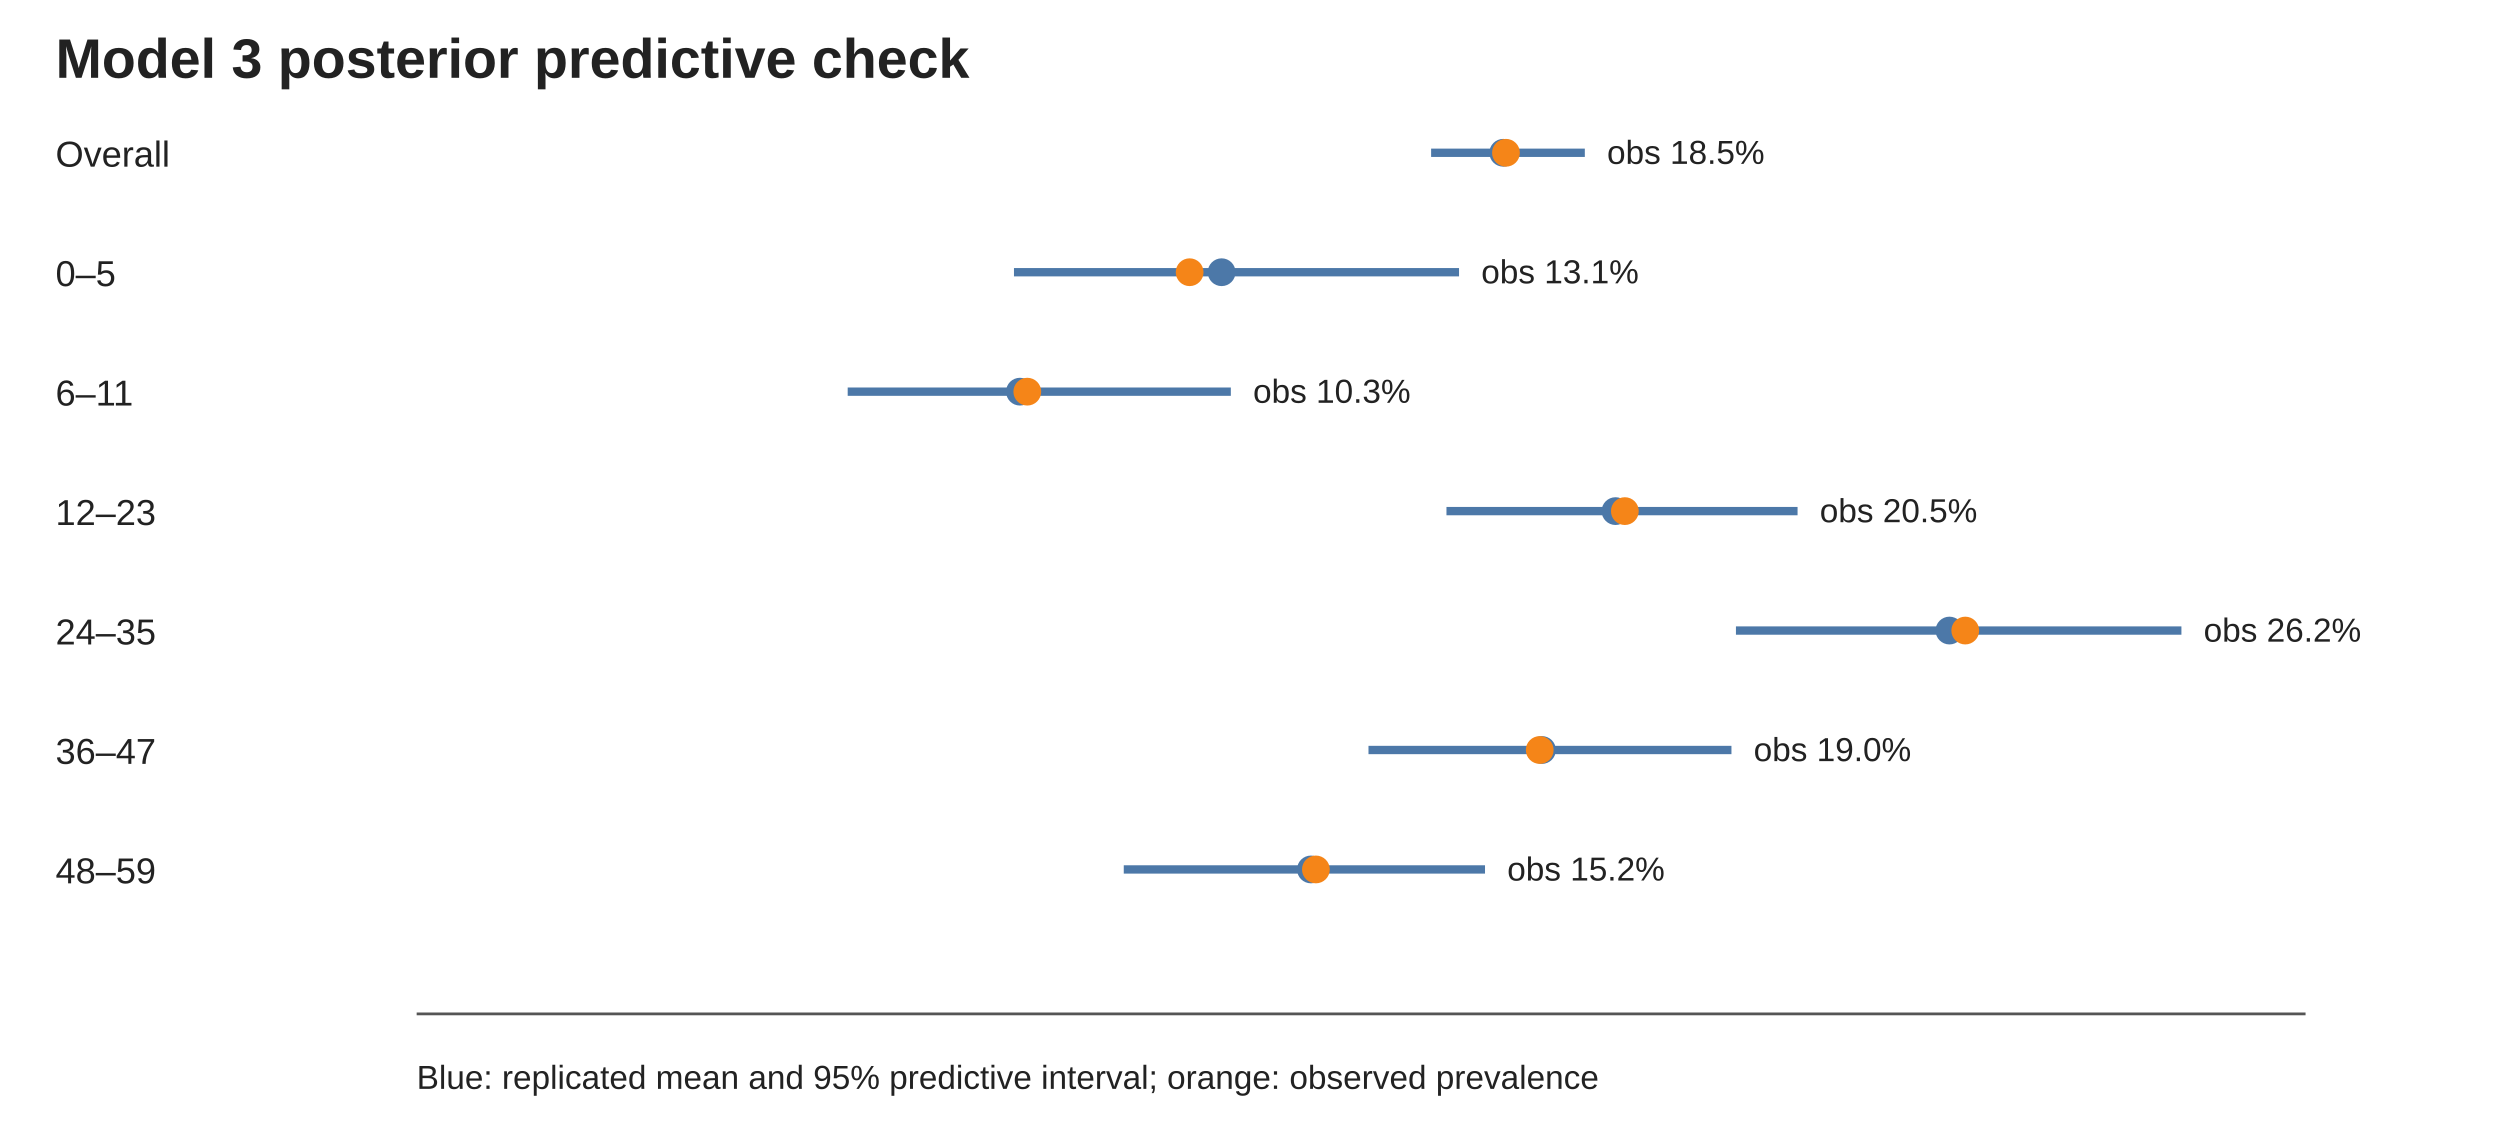
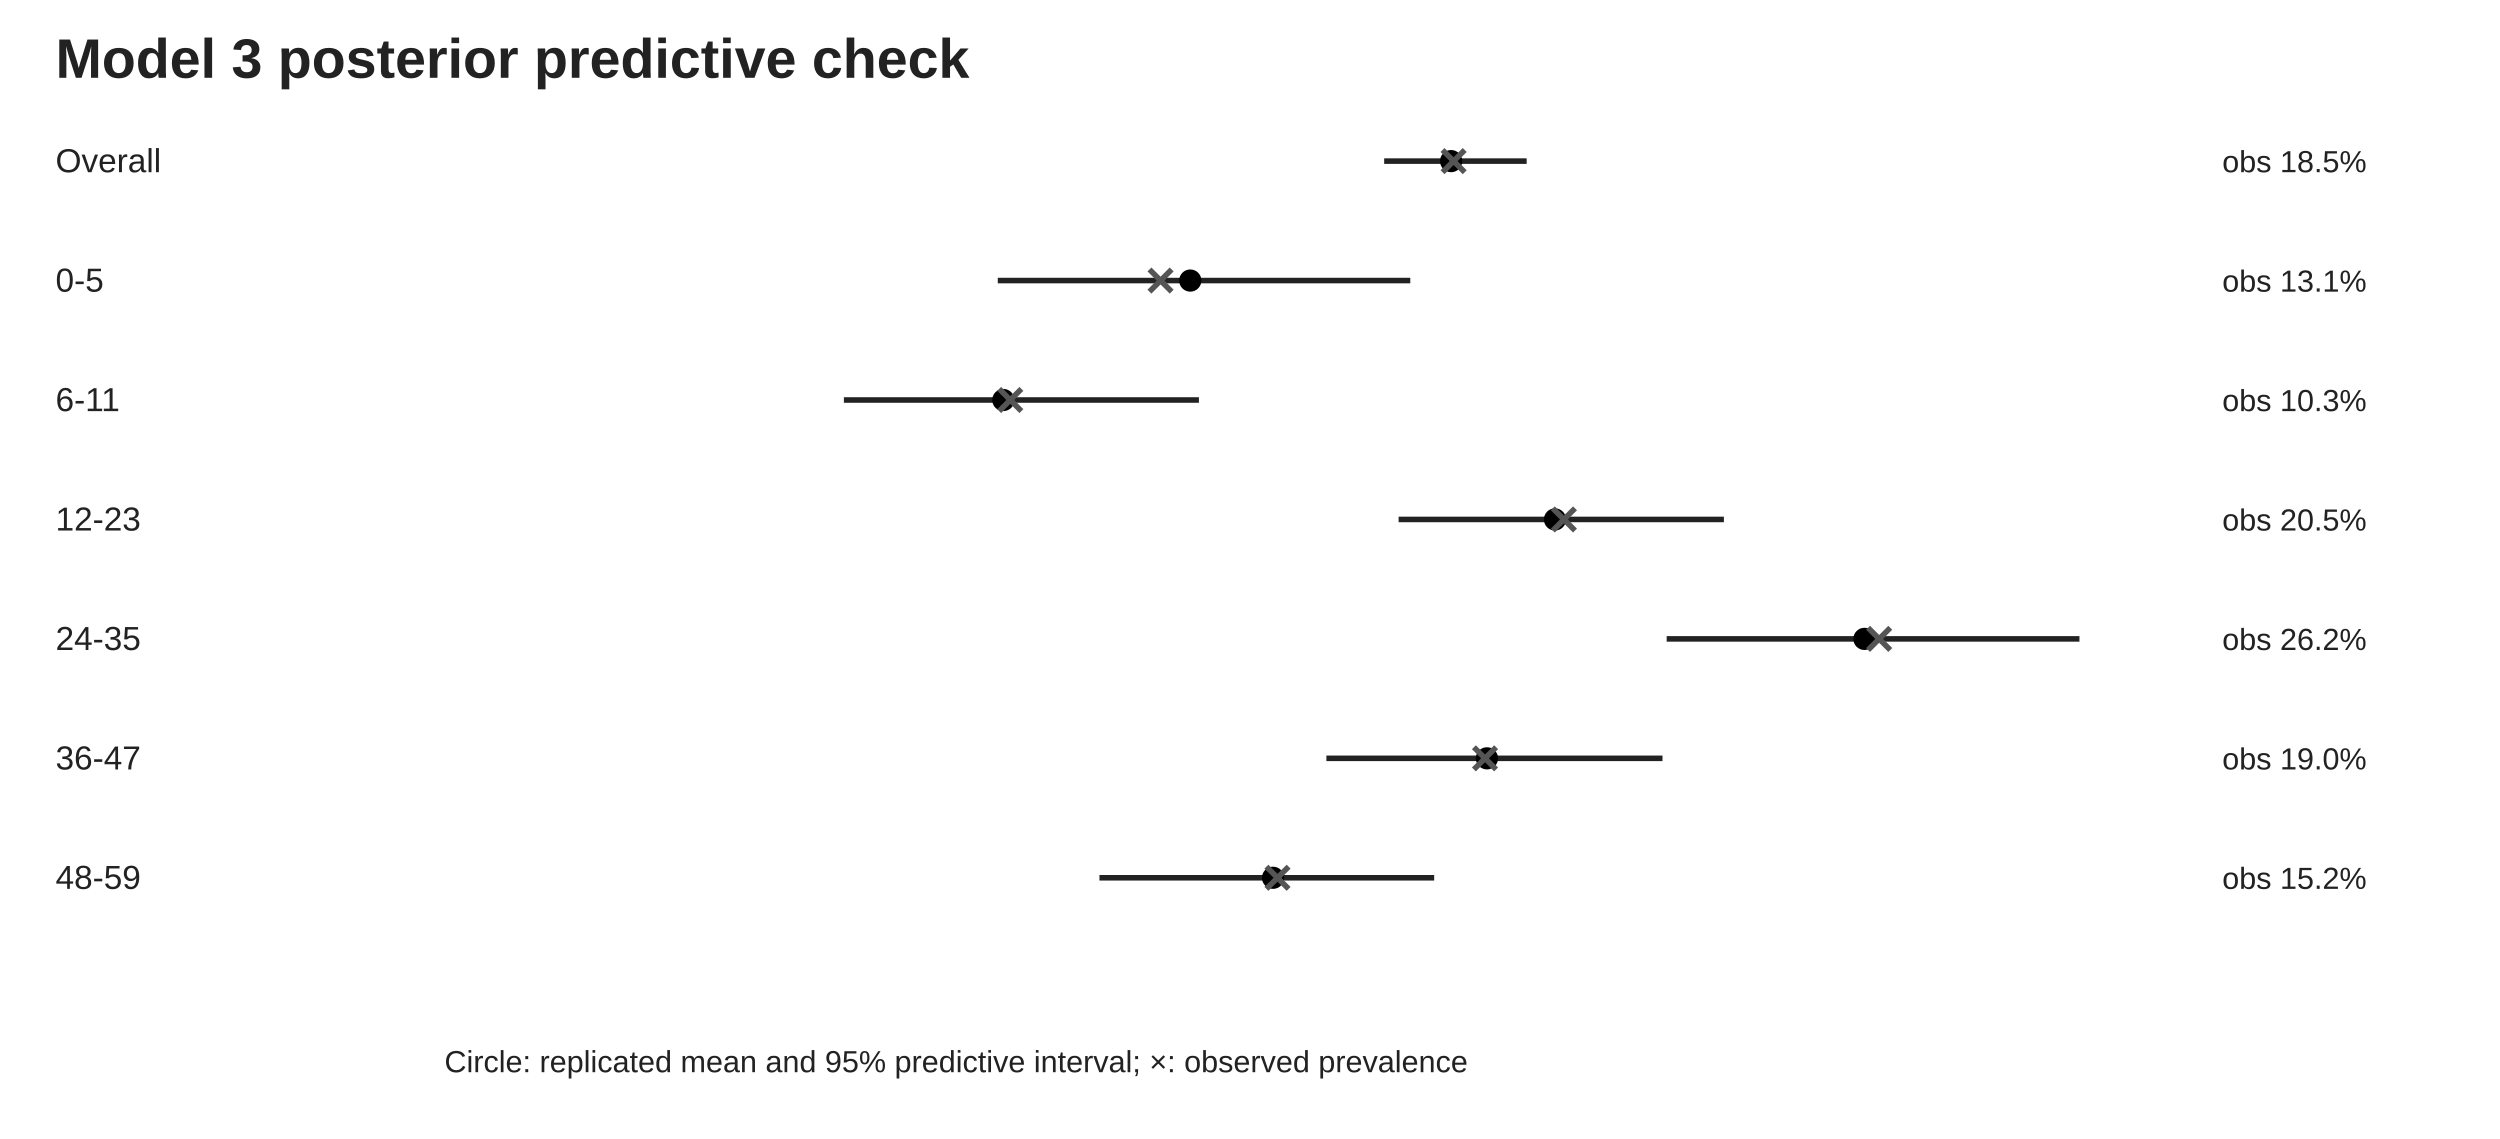
<svg xmlns="http://www.w3.org/2000/svg" width="900" height="410" viewBox="0 0 900 410">
-   <style>text{font-family:Arial,sans-serif;fill:#222}.t{font-size:20px;font-weight:700}.l{font-size:13px}.v{font-size:12px}</style>
-   <text x="20" y="28" class="t">Model 3 posterior predictive check</text>
-   <text x="20" y="60" class="l">Overall</text>
-   <line x1="515.202" y1="55" x2="570.537" y2="55" stroke="#4C78A8" stroke-width="3" />
-   <circle cx="541.17" cy="55" r="5" fill="#4C78A8" />
-   <circle cx="542.148" cy="55" r="5" fill="#F58518" />
-   <text x="578.537" y="59" class="v">obs 18.5%</text>
-   <text x="20" y="103" class="l">0–5</text>
-   <line x1="365.029" y1="98" x2="525.254" y2="98" stroke="#4C78A8" stroke-width="3" />
-   <circle cx="439.786" cy="98" r="5" fill="#4C78A8" />
-   <circle cx="428.269" cy="98" r="5" fill="#F58518" />
-   <text x="533.254" y="102" class="v">obs 13.1%</text>
-   <text x="20" y="146" class="l">6–11</text>
-   <line x1="305.168" y1="141" x2="443.101" y2="141" stroke="#4C78A8" stroke-width="3" />
-   <circle cx="367.175" cy="141" r="5" fill="#4C78A8" />
-   <circle cx="369.831" cy="141" r="5" fill="#F58518" />
-   <text x="451.101" y="145" class="v">obs 10.3%</text>
-   <text x="20" y="189" class="l">12–23</text>
-   <line x1="520.727" y1="184" x2="647.122" y2="184" stroke="#4C78A8" stroke-width="3" />
-   <circle cx="581.587" cy="184" r="5" fill="#4C78A8" />
-   <circle cx="584.945" cy="184" r="5" fill="#F58518" />
-   <text x="655.122" y="188" class="v">obs 20.5%</text>
-   <text x="20" y="232" class="l">24–35</text>
-   <line x1="624.938" y1="227" x2="785.311" y2="227" stroke="#4C78A8" stroke-width="3" />
-   <circle cx="701.799" cy="227" r="5" fill="#4C78A8" />
-   <circle cx="707.494" cy="227" r="5" fill="#F58518" />
-   <text x="793.311" y="231" class="v">obs 26.2%</text>
-   <text x="20" y="275" class="l">36–47</text>
-   <line x1="492.656" y1="270" x2="623.322" y2="270" stroke="#4C78A8" stroke-width="3" />
-   <circle cx="555.11" cy="270" r="5" fill="#4C78A8" />
-   <circle cx="554.303" cy="270" r="5" fill="#F58518" />
-   <text x="631.322" y="274" class="v">obs 19.0%</text>
-   <text x="20" y="318" class="l">48–59</text>
-   <line x1="404.554" y1="313" x2="534.604" y2="313" stroke="#4C78A8" stroke-width="3" />
-   <circle cx="471.938" cy="313" r="5" fill="#4C78A8" />
-   <circle cx="473.723" cy="313" r="5" fill="#F58518" />
-   <text x="542.604" y="317" class="v">obs 15.2%</text>
-   <line x1="150" y1="365" x2="830" y2="365" stroke="#555" />
-   <text x="150" y="392" class="v">Blue: replicated mean and 95% predictive interval; orange: observed prevalence</text>
+   <style>text{font-family:Arial,sans-serif;fill:#222}.t{font-size:20px;font-weight:700}.l{font-size:12px}.v{font-size:11px}</style>
+   <text x="20.0" y="28.0" class="t">Model 3 posterior predictive check</text>
+   <text x="20.0" y="62.0" class="l">Overall</text>
+   <line x1="498.3" y1="58" x2="549.6" y2="58" stroke="#222" stroke-width="2" />
+   <circle cx="522.4" cy="58" r="4" />
+   <line x1="519.3" y1="54" x2="527.3" y2="62" stroke="#555" stroke-width="2" />
+   <line x1="519.3" y1="62" x2="527.3" y2="54" stroke="#555" stroke-width="2" />
+   <text x="800.0" y="62.0" class="v">obs 18.5%</text>
+   <text x="20.0" y="105.0" class="l">0-5</text>
+   <line x1="359.2" y1="101" x2="507.7" y2="101" stroke="#222" stroke-width="2" />
+   <circle cx="428.5" cy="101" r="4" />
+   <line x1="413.8" y1="97" x2="421.8" y2="105" stroke="#555" stroke-width="2" />
+   <line x1="413.8" y1="105" x2="421.8" y2="97" stroke="#555" stroke-width="2" />
+   <text x="800.0" y="105.0" class="v">obs 13.1%</text>
+   <text x="20.0" y="148.0" class="l">6-11</text>
+   <line x1="303.8" y1="144" x2="431.6" y2="144" stroke="#222" stroke-width="2" />
+   <circle cx="361.2" cy="144" r="4" />
+   <line x1="359.7" y1="140" x2="367.7" y2="148" stroke="#555" stroke-width="2" />
+   <line x1="359.7" y1="148" x2="367.7" y2="140" stroke="#555" stroke-width="2" />
+   <text x="800.0" y="148.0" class="v">obs 10.3%</text>
+   <text x="20.0" y="191.0" class="l">12-23</text>
+   <line x1="503.5" y1="187" x2="620.6" y2="187" stroke="#222" stroke-width="2" />
+   <circle cx="559.8" cy="187" r="4" />
+   <line x1="559.0" y1="183" x2="567.0" y2="191" stroke="#555" stroke-width="2" />
+   <line x1="559.0" y1="191" x2="567.0" y2="183" stroke="#555" stroke-width="2" />
+   <text x="800.0" y="191.0" class="v">obs 20.5%</text>
+   <text x="20.0" y="234.0" class="l">24-35</text>
+   <line x1="600.0" y1="230" x2="748.6" y2="230" stroke="#222" stroke-width="2" />
+   <circle cx="671.2" cy="230" r="4" />
+   <line x1="672.5" y1="226" x2="680.5" y2="234" stroke="#555" stroke-width="2" />
+   <line x1="672.5" y1="234" x2="680.5" y2="226" stroke="#555" stroke-width="2" />
+   <text x="800.0" y="234.0" class="v">obs 26.2%</text>
+   <text x="20.0" y="277.0" class="l">36-47</text>
+   <line x1="477.5" y1="273" x2="598.5" y2="273" stroke="#222" stroke-width="2" />
+   <circle cx="535.3" cy="273" r="4" />
+   <line x1="530.6" y1="269" x2="538.6" y2="277" stroke="#555" stroke-width="2" />
+   <line x1="530.6" y1="277" x2="538.6" y2="269" stroke="#555" stroke-width="2" />
+   <text x="800.0" y="277.0" class="v">obs 19.0%</text>
+   <text x="20.0" y="320.0" class="l">48-59</text>
+   <line x1="395.8" y1="316" x2="516.3" y2="316" stroke="#222" stroke-width="2" />
+   <circle cx="458.3" cy="316" r="4" />
+   <line x1="455.9" y1="312" x2="463.9" y2="320" stroke="#555" stroke-width="2" />
+   <line x1="455.9" y1="320" x2="463.9" y2="312" stroke="#555" stroke-width="2" />
+   <text x="800.0" y="320.0" class="v">obs 15.2%</text>
+   <text x="160.0" y="386.0" class="v">Circle: replicated mean and 95% predictive interval; ×: observed prevalence</text>
</svg>
